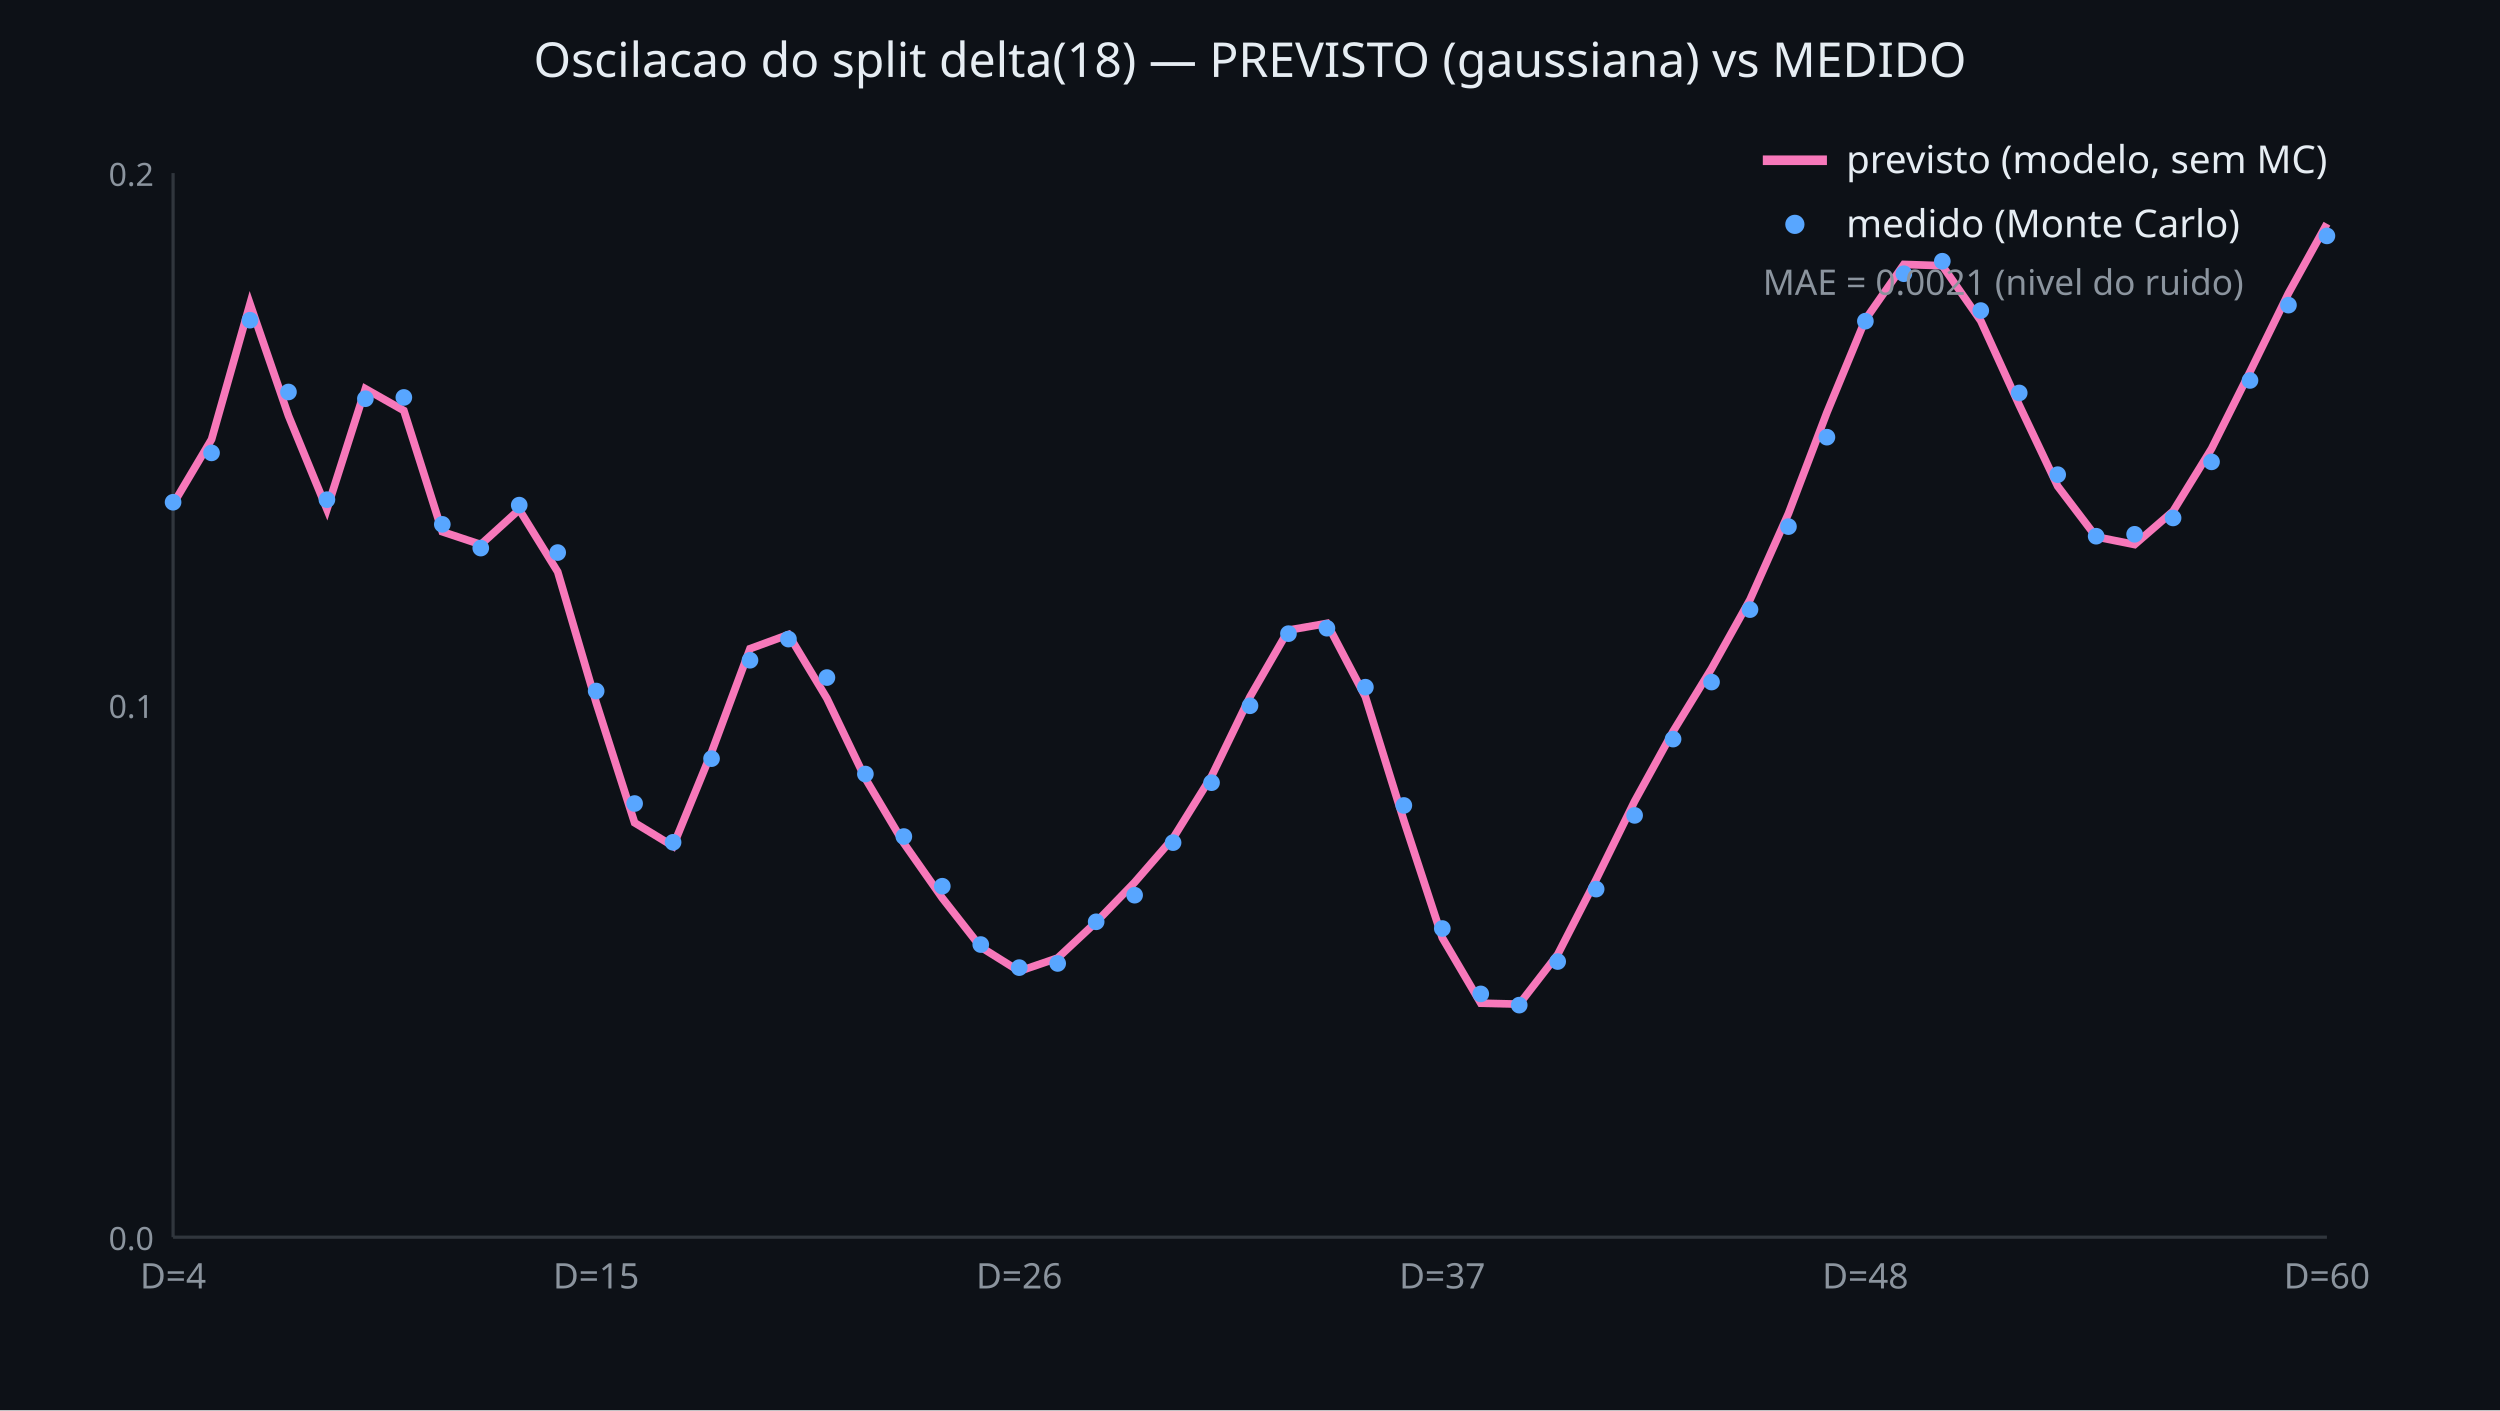
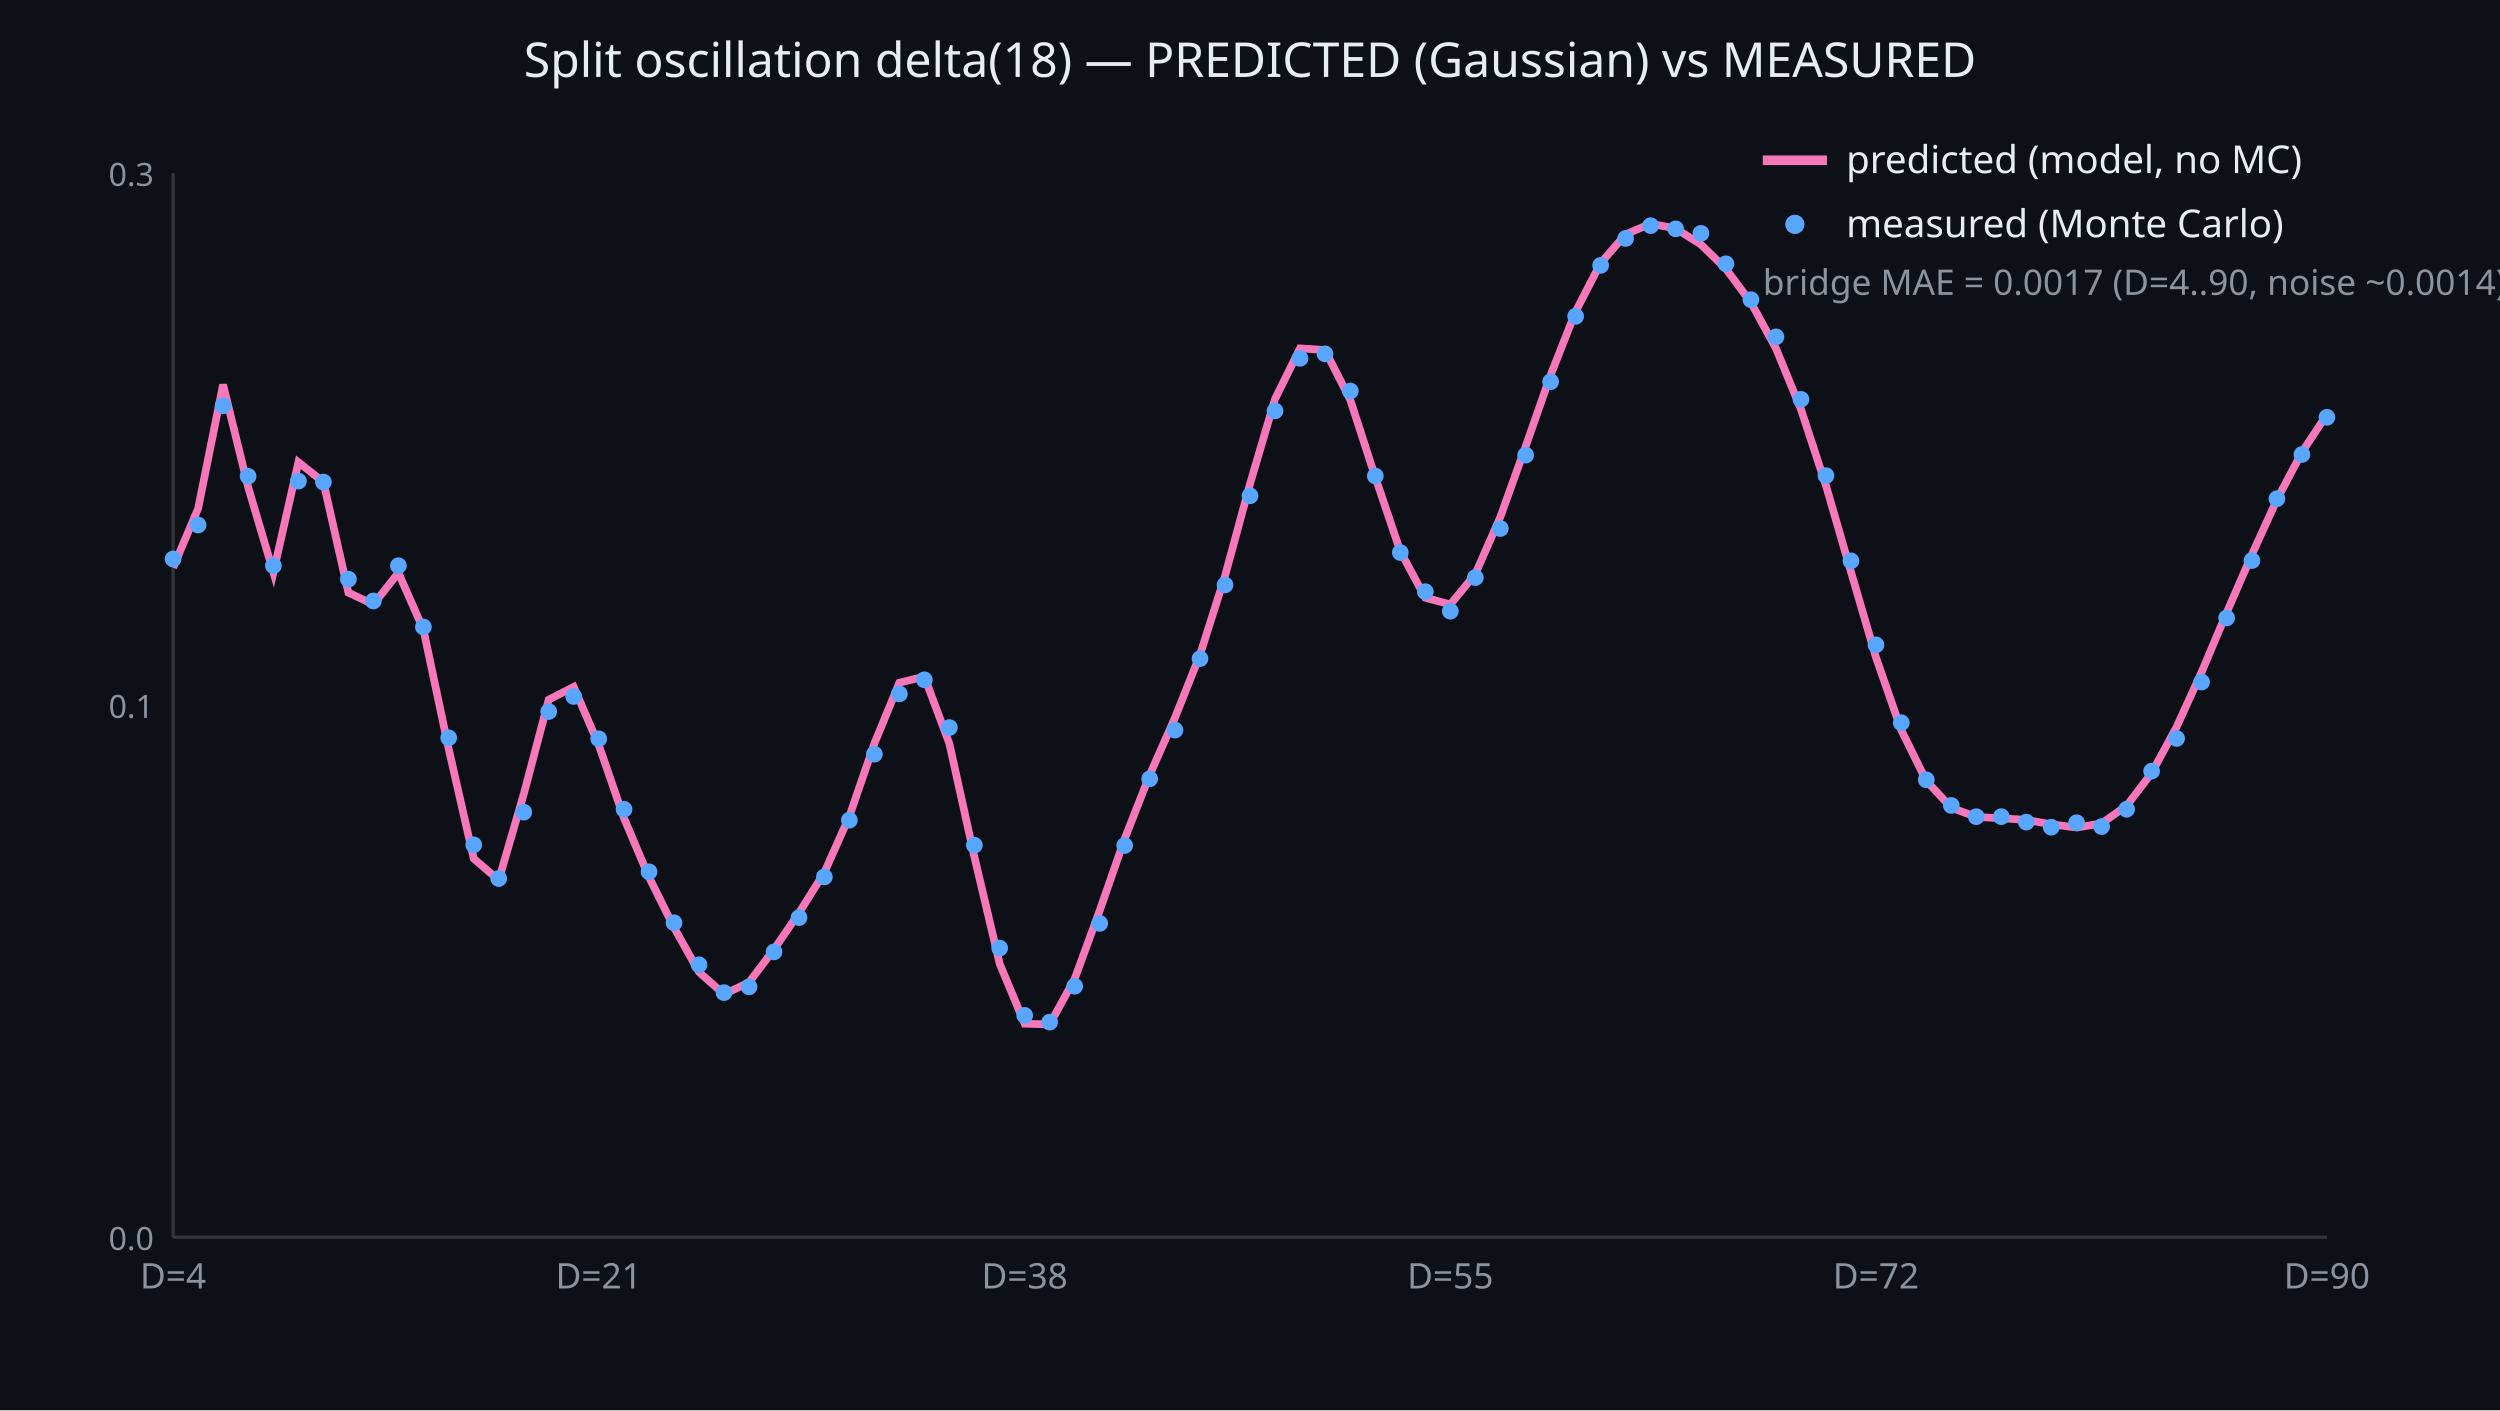
<svg xmlns="http://www.w3.org/2000/svg" width="780" height="440" viewBox="0 0 780 440" font-family="sans-serif">
  <rect width="780" height="440" fill="#0d1117" />
-   <text x="390.0" y="24" fill="#e6edf3" font-size="15" text-anchor="middle">Oscilacao do split delta(18) — PREVISTO (gaussiana) vs MEDIDO</text>
+   <text x="390.0" y="24" fill="#e6edf3" font-size="15" text-anchor="middle">Split oscillation delta(18) — PREDICTED (Gaussian) vs MEASURED</text>
  <line x1="54" y1="386.0" x2="726" y2="386.0" stroke="#30363d" />
  <line x1="54" y1="54" x2="54" y2="386.0" stroke="#30363d" />
  <text x="54.0" y="402.0" fill="#8b949e" font-size="11" text-anchor="middle">D=4</text>
-   <text x="186.0" y="402.0" fill="#8b949e" font-size="11" text-anchor="middle">D=15</text>
-   <text x="318.0" y="402.0" fill="#8b949e" font-size="11" text-anchor="middle">D=26</text>
-   <text x="450.0" y="402.0" fill="#8b949e" font-size="11" text-anchor="middle">D=37</text>
-   <text x="582.0" y="402.0" fill="#8b949e" font-size="11" text-anchor="middle">D=48</text>
-   <text x="726.0" y="402.0" fill="#8b949e" font-size="11" text-anchor="middle">D=60</text>
+   <text x="186.8" y="402.0" fill="#8b949e" font-size="11" text-anchor="middle">D=21</text>
+   <text x="319.7" y="402.0" fill="#8b949e" font-size="11" text-anchor="middle">D=38</text>
+   <text x="452.5" y="402.0" fill="#8b949e" font-size="11" text-anchor="middle">D=55</text>
+   <text x="585.3" y="402.0" fill="#8b949e" font-size="11" text-anchor="middle">D=72</text>
+   <text x="726.0" y="402.0" fill="#8b949e" font-size="11" text-anchor="middle">D=90</text>
  <text x="48" y="390.0" fill="#8b949e" font-size="10" text-anchor="end">0.0</text>
  <text x="48" y="224.0" fill="#8b949e" font-size="10" text-anchor="end">0.1</text>
-   <text x="48" y="58.0" fill="#8b949e" font-size="10" text-anchor="end">0.2</text>
-   <polyline points="54.0,157.3 66.0,137.1 78.0,94.8 90.0,129.7 102.0,158.9 114.0,121.3 126.0,128.1 138.0,165.9 150.0,169.9 162.0,159.0 174.0,178.4 186.0,219.2 198.0,256.7 210.0,264.0 222.0,234.7 234.0,202.4 246.0,198.0 258.0,217.9 270.0,242.9 282.0,263.1 294.0,280.2 306.0,295.5 318.0,303.0 330.0,298.9 342.0,287.7 354.0,275.3 366.0,261.5 378.0,242.2 390.0,217.4 402.0,196.6 414.0,194.5 426.0,217.4 438.0,256.0 450.0,292.6 462.0,313.0 474.0,313.3 486.0,297.8 498.0,274.4 510.0,250.0 522.0,228.2 534.0,208.6 546.0,187.1 558.0,160.2 570.0,128.7 582.0,99.7 594.0,82.5 606.0,82.9 618.0,100.1 630.0,126.4 642.0,151.7 654.0,167.5 666.0,169.9 678.0,159.5 690.0,140.0 702.0,116.0 714.0,91.5 726.0,69.8" fill="none" stroke="#f778ba" stroke-width="2.4" />
-   <circle cx="54.0" cy="156.7" r="2.6" fill="#58a6ff" />
-   <circle cx="66.0" cy="141.3" r="2.6" fill="#58a6ff" />
-   <circle cx="78.0" cy="99.9" r="2.6" fill="#58a6ff" />
-   <circle cx="90.0" cy="122.3" r="2.6" fill="#58a6ff" />
-   <circle cx="102.0" cy="155.9" r="2.6" fill="#58a6ff" />
-   <circle cx="114.0" cy="124.4" r="2.6" fill="#58a6ff" />
-   <circle cx="126.0" cy="124.0" r="2.6" fill="#58a6ff" />
-   <circle cx="138.0" cy="163.6" r="2.6" fill="#58a6ff" />
-   <circle cx="150.0" cy="171.0" r="2.6" fill="#58a6ff" />
-   <circle cx="162.0" cy="157.6" r="2.6" fill="#58a6ff" />
-   <circle cx="174.0" cy="172.4" r="2.6" fill="#58a6ff" />
-   <circle cx="186.0" cy="215.6" r="2.6" fill="#58a6ff" />
-   <circle cx="198.0" cy="250.7" r="2.6" fill="#58a6ff" />
-   <circle cx="210.0" cy="262.8" r="2.6" fill="#58a6ff" />
-   <circle cx="222.0" cy="236.7" r="2.6" fill="#58a6ff" />
-   <circle cx="234.0" cy="206.0" r="2.6" fill="#58a6ff" />
-   <circle cx="246.0" cy="199.4" r="2.6" fill="#58a6ff" />
-   <circle cx="258.0" cy="211.4" r="2.6" fill="#58a6ff" />
-   <circle cx="270.0" cy="241.5" r="2.6" fill="#58a6ff" />
-   <circle cx="282.0" cy="261.0" r="2.6" fill="#58a6ff" />
-   <circle cx="294.0" cy="276.5" r="2.6" fill="#58a6ff" />
-   <circle cx="306.0" cy="294.7" r="2.6" fill="#58a6ff" />
-   <circle cx="318.0" cy="301.9" r="2.6" fill="#58a6ff" />
-   <circle cx="330.0" cy="300.6" r="2.6" fill="#58a6ff" />
-   <circle cx="342.0" cy="287.6" r="2.6" fill="#58a6ff" />
-   <circle cx="354.0" cy="279.3" r="2.6" fill="#58a6ff" />
-   <circle cx="366.0" cy="262.9" r="2.6" fill="#58a6ff" />
-   <circle cx="378.0" cy="244.2" r="2.6" fill="#58a6ff" />
-   <circle cx="390.0" cy="220.2" r="2.6" fill="#58a6ff" />
-   <circle cx="402.0" cy="197.7" r="2.6" fill="#58a6ff" />
-   <circle cx="414.0" cy="196.0" r="2.6" fill="#58a6ff" />
-   <circle cx="426.0" cy="214.4" r="2.6" fill="#58a6ff" />
-   <circle cx="438.0" cy="251.3" r="2.6" fill="#58a6ff" />
-   <circle cx="450.0" cy="289.7" r="2.6" fill="#58a6ff" />
-   <circle cx="462.0" cy="310.1" r="2.6" fill="#58a6ff" />
-   <circle cx="474.0" cy="313.6" r="2.6" fill="#58a6ff" />
-   <circle cx="486.0" cy="300.0" r="2.6" fill="#58a6ff" />
-   <circle cx="498.0" cy="277.4" r="2.6" fill="#58a6ff" />
-   <circle cx="510.0" cy="254.4" r="2.6" fill="#58a6ff" />
-   <circle cx="522.0" cy="230.6" r="2.6" fill="#58a6ff" />
-   <circle cx="534.0" cy="212.8" r="2.6" fill="#58a6ff" />
-   <circle cx="546.0" cy="190.2" r="2.6" fill="#58a6ff" />
-   <circle cx="558.0" cy="164.3" r="2.6" fill="#58a6ff" />
-   <circle cx="570.0" cy="136.4" r="2.6" fill="#58a6ff" />
-   <circle cx="582.0" cy="100.2" r="2.6" fill="#58a6ff" />
-   <circle cx="594.0" cy="85.4" r="2.6" fill="#58a6ff" />
-   <circle cx="606.0" cy="81.5" r="2.6" fill="#58a6ff" />
-   <circle cx="618.0" cy="96.9" r="2.6" fill="#58a6ff" />
-   <circle cx="630.0" cy="122.6" r="2.6" fill="#58a6ff" />
-   <circle cx="642.0" cy="148.1" r="2.6" fill="#58a6ff" />
-   <circle cx="654.0" cy="167.3" r="2.6" fill="#58a6ff" />
-   <circle cx="666.0" cy="166.7" r="2.6" fill="#58a6ff" />
-   <circle cx="678.0" cy="161.6" r="2.6" fill="#58a6ff" />
-   <circle cx="690.0" cy="144.1" r="2.6" fill="#58a6ff" />
-   <circle cx="702.0" cy="118.7" r="2.6" fill="#58a6ff" />
-   <circle cx="714.0" cy="95.2" r="2.6" fill="#58a6ff" />
-   <circle cx="726.0" cy="73.6" r="2.6" fill="#58a6ff" />
+   <text x="48" y="58.0" fill="#8b949e" font-size="10" text-anchor="end">0.3</text>
+   <polyline points="54.0,177.1 61.8,158.7 69.6,120.0 77.4,151.9 85.3,178.6 93.1,144.2 100.9,150.4 108.7,184.9 116.5,188.6 124.3,178.7 132.1,196.4 140.0,233.7 147.8,267.9 155.6,274.6 163.4,247.8 171.2,218.3 179.0,214.3 186.8,232.4 194.7,255.3 202.5,273.7 210.3,289.4 218.1,303.3 225.9,310.2 233.7,306.5 241.5,296.2 249.3,284.8 257.2,272.2 265.0,254.7 272.8,232.0 280.6,213.0 288.4,211.1 296.2,232.0 304.0,267.3 311.9,300.7 319.7,319.4 327.5,319.6 335.3,305.4 343.1,284.1 350.9,261.7 358.7,241.8 366.6,223.9 374.4,204.3 382.2,179.7 390.0,151.0 397.8,124.5 405.6,108.7 413.4,109.2 421.3,124.8 429.1,148.9 436.9,172.0 444.7,186.5 452.5,188.6 460.3,179.1 468.1,161.3 476.0,139.3 483.8,117.0 491.6,97.2 499.4,82.1 507.2,73.1 515.0,69.8 522.8,71.3 530.7,76.3 538.5,83.9 546.3,94.4 554.1,108.7 561.9,127.7 569.7,151.5 577.5,178.4 585.3,205.1 593.2,227.8 601.0,243.6 608.8,252.0 616.6,254.9 624.4,255.3 632.2,255.8 640.0,257.2 647.9,258.2 655.7,256.9 663.5,251.4 671.3,241.2 679.1,226.8 686.9,209.7 694.7,191.2 702.6,173.0 710.4,155.9 718.2,141.1 726.0,129.3" fill="none" stroke="#f778ba" stroke-width="2.4" />
+   <circle cx="54.0" cy="174.4" r="2.6" fill="#58a6ff" />
+   <circle cx="61.8" cy="163.8" r="2.6" fill="#58a6ff" />
+   <circle cx="69.6" cy="126.6" r="2.6" fill="#58a6ff" />
+   <circle cx="77.4" cy="148.6" r="2.6" fill="#58a6ff" />
+   <circle cx="85.3" cy="176.5" r="2.6" fill="#58a6ff" />
+   <circle cx="93.1" cy="150.1" r="2.6" fill="#58a6ff" />
+   <circle cx="100.9" cy="150.4" r="2.6" fill="#58a6ff" />
+   <circle cx="108.7" cy="180.7" r="2.6" fill="#58a6ff" />
+   <circle cx="116.5" cy="187.5" r="2.6" fill="#58a6ff" />
+   <circle cx="124.3" cy="176.5" r="2.6" fill="#58a6ff" />
+   <circle cx="132.1" cy="195.6" r="2.6" fill="#58a6ff" />
+   <circle cx="140.0" cy="230.2" r="2.6" fill="#58a6ff" />
+   <circle cx="147.8" cy="263.6" r="2.6" fill="#58a6ff" />
+   <circle cx="155.6" cy="274.1" r="2.6" fill="#58a6ff" />
+   <circle cx="163.4" cy="253.4" r="2.6" fill="#58a6ff" />
+   <circle cx="171.2" cy="222.0" r="2.6" fill="#58a6ff" />
+   <circle cx="179.0" cy="217.3" r="2.6" fill="#58a6ff" />
+   <circle cx="186.8" cy="230.5" r="2.6" fill="#58a6ff" />
+   <circle cx="194.7" cy="252.5" r="2.6" fill="#58a6ff" />
+   <circle cx="202.5" cy="272.0" r="2.6" fill="#58a6ff" />
+   <circle cx="210.3" cy="287.9" r="2.6" fill="#58a6ff" />
+   <circle cx="218.1" cy="301.0" r="2.6" fill="#58a6ff" />
+   <circle cx="225.9" cy="309.7" r="2.6" fill="#58a6ff" />
+   <circle cx="233.7" cy="307.9" r="2.6" fill="#58a6ff" />
+   <circle cx="241.5" cy="297.0" r="2.6" fill="#58a6ff" />
+   <circle cx="249.3" cy="286.3" r="2.6" fill="#58a6ff" />
+   <circle cx="257.2" cy="273.6" r="2.6" fill="#58a6ff" />
+   <circle cx="265.0" cy="255.9" r="2.6" fill="#58a6ff" />
+   <circle cx="272.8" cy="235.3" r="2.6" fill="#58a6ff" />
+   <circle cx="280.6" cy="216.5" r="2.6" fill="#58a6ff" />
+   <circle cx="288.4" cy="212.1" r="2.6" fill="#58a6ff" />
+   <circle cx="296.2" cy="227.0" r="2.6" fill="#58a6ff" />
+   <circle cx="304.0" cy="263.7" r="2.6" fill="#58a6ff" />
+   <circle cx="311.9" cy="295.8" r="2.6" fill="#58a6ff" />
+   <circle cx="319.7" cy="316.8" r="2.6" fill="#58a6ff" />
+   <circle cx="327.5" cy="318.9" r="2.6" fill="#58a6ff" />
+   <circle cx="335.3" cy="307.7" r="2.6" fill="#58a6ff" />
+   <circle cx="343.1" cy="288.1" r="2.6" fill="#58a6ff" />
+   <circle cx="350.9" cy="263.8" r="2.6" fill="#58a6ff" />
+   <circle cx="358.7" cy="243.0" r="2.6" fill="#58a6ff" />
+   <circle cx="366.6" cy="227.8" r="2.6" fill="#58a6ff" />
+   <circle cx="374.4" cy="205.5" r="2.6" fill="#58a6ff" />
+   <circle cx="382.2" cy="182.5" r="2.6" fill="#58a6ff" />
+   <circle cx="390.0" cy="154.7" r="2.6" fill="#58a6ff" />
+   <circle cx="397.8" cy="128.2" r="2.6" fill="#58a6ff" />
+   <circle cx="405.6" cy="111.8" r="2.6" fill="#58a6ff" />
+   <circle cx="413.4" cy="110.4" r="2.6" fill="#58a6ff" />
+   <circle cx="421.3" cy="122.0" r="2.6" fill="#58a6ff" />
+   <circle cx="429.1" cy="148.5" r="2.6" fill="#58a6ff" />
+   <circle cx="436.9" cy="172.4" r="2.6" fill="#58a6ff" />
+   <circle cx="444.7" cy="184.6" r="2.6" fill="#58a6ff" />
+   <circle cx="452.5" cy="190.7" r="2.6" fill="#58a6ff" />
+   <circle cx="460.3" cy="180.2" r="2.6" fill="#58a6ff" />
+   <circle cx="468.1" cy="164.9" r="2.6" fill="#58a6ff" />
+   <circle cx="476.0" cy="142.0" r="2.6" fill="#58a6ff" />
+   <circle cx="483.8" cy="119.1" r="2.6" fill="#58a6ff" />
+   <circle cx="491.6" cy="98.7" r="2.6" fill="#58a6ff" />
+   <circle cx="499.4" cy="82.8" r="2.6" fill="#58a6ff" />
+   <circle cx="507.2" cy="74.4" r="2.6" fill="#58a6ff" />
+   <circle cx="515.0" cy="70.4" r="2.6" fill="#58a6ff" />
+   <circle cx="522.8" cy="71.4" r="2.6" fill="#58a6ff" />
+   <circle cx="530.7" cy="72.8" r="2.6" fill="#58a6ff" />
+   <circle cx="538.5" cy="82.3" r="2.6" fill="#58a6ff" />
+   <circle cx="546.3" cy="93.5" r="2.6" fill="#58a6ff" />
+   <circle cx="554.1" cy="105.1" r="2.6" fill="#58a6ff" />
+   <circle cx="561.9" cy="124.6" r="2.6" fill="#58a6ff" />
+   <circle cx="569.7" cy="148.4" r="2.6" fill="#58a6ff" />
+   <circle cx="577.5" cy="175.0" r="2.6" fill="#58a6ff" />
+   <circle cx="585.3" cy="201.2" r="2.6" fill="#58a6ff" />
+   <circle cx="593.2" cy="225.5" r="2.6" fill="#58a6ff" />
+   <circle cx="601.0" cy="243.3" r="2.6" fill="#58a6ff" />
+   <circle cx="608.8" cy="251.3" r="2.6" fill="#58a6ff" />
+   <circle cx="616.6" cy="254.8" r="2.6" fill="#58a6ff" />
+   <circle cx="624.4" cy="254.8" r="2.6" fill="#58a6ff" />
+   <circle cx="632.2" cy="256.5" r="2.6" fill="#58a6ff" />
+   <circle cx="640.0" cy="258.1" r="2.6" fill="#58a6ff" />
+   <circle cx="647.9" cy="256.7" r="2.6" fill="#58a6ff" />
+   <circle cx="655.7" cy="257.9" r="2.6" fill="#58a6ff" />
+   <circle cx="663.5" cy="252.5" r="2.6" fill="#58a6ff" />
+   <circle cx="671.3" cy="240.6" r="2.6" fill="#58a6ff" />
+   <circle cx="679.1" cy="230.4" r="2.6" fill="#58a6ff" />
+   <circle cx="686.9" cy="212.8" r="2.6" fill="#58a6ff" />
+   <circle cx="694.7" cy="192.8" r="2.6" fill="#58a6ff" />
+   <circle cx="702.6" cy="174.9" r="2.6" fill="#58a6ff" />
+   <circle cx="710.4" cy="155.6" r="2.6" fill="#58a6ff" />
+   <circle cx="718.2" cy="141.8" r="2.6" fill="#58a6ff" />
+   <circle cx="726.0" cy="130.2" r="2.6" fill="#58a6ff" />
  <line x1="550" y1="50" x2="570" y2="50" stroke="#f778ba" stroke-width="3" />
-   <text x="576" y="54" fill="#e6edf3" font-size="12">previsto (modelo, sem MC)</text>
+   <text x="576" y="54" fill="#e6edf3" font-size="12">predicted (model, no MC)</text>
  <circle cx="560" cy="70" r="3" fill="#58a6ff" />
-   <text x="576" y="74" fill="#e6edf3" font-size="12">medido (Monte Carlo)</text>
-   <text x="550" y="92" fill="#8b949e" font-size="11">MAE = 0.0021 (nivel do ruido)</text>
+   <text x="576" y="74" fill="#e6edf3" font-size="12">measured (Monte Carlo)</text>
+   <text x="550" y="92" fill="#8b949e" font-size="11">bridge MAE = 0.0017 (D=4..90, noise ~0.0014)</text>
</svg>
